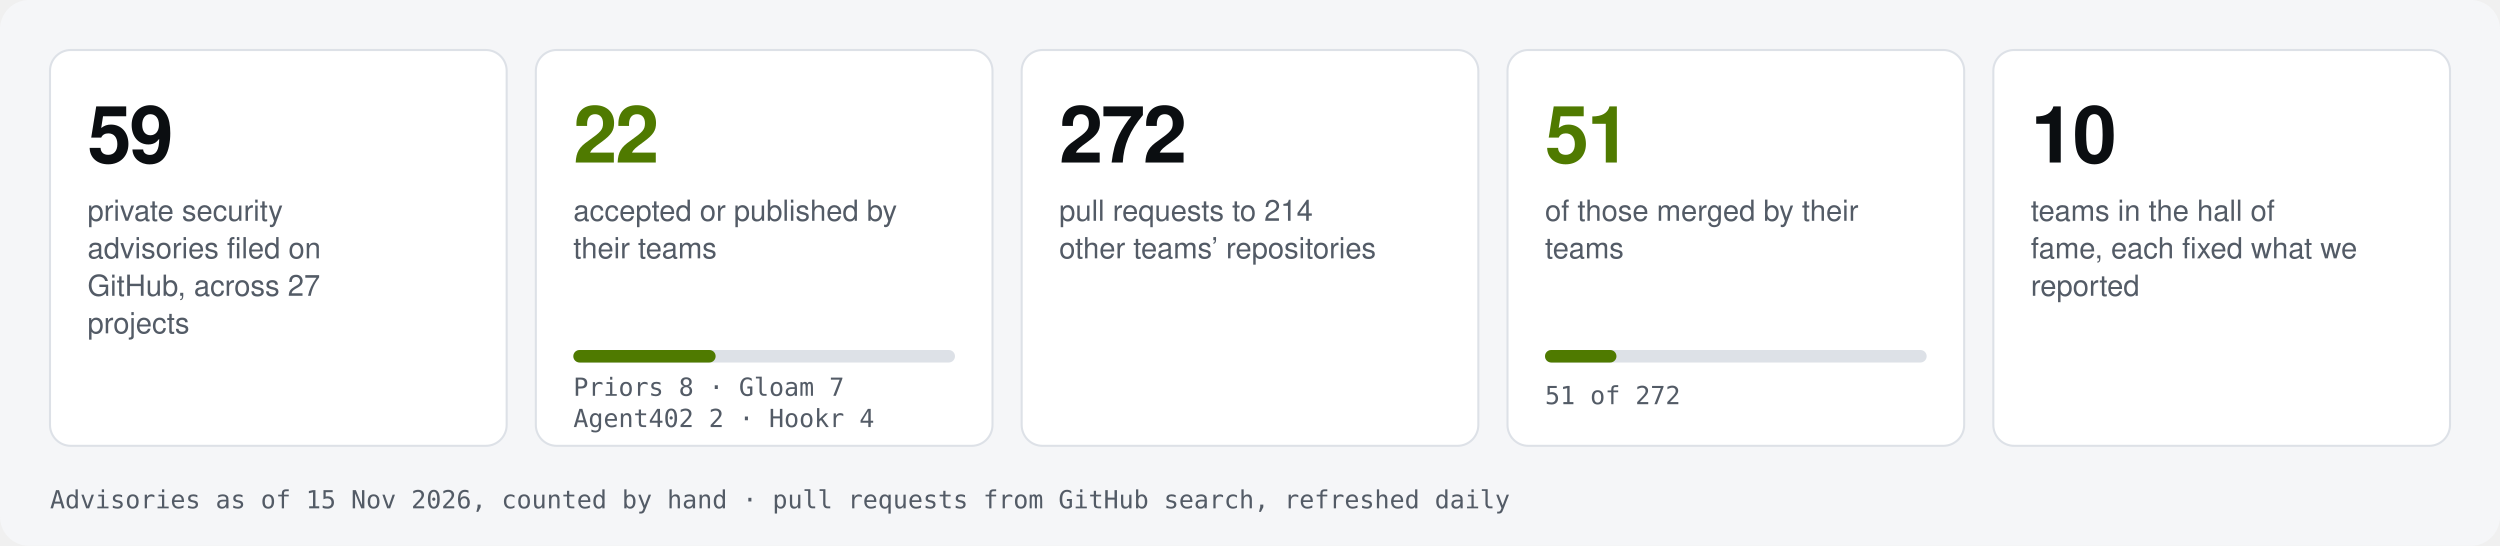
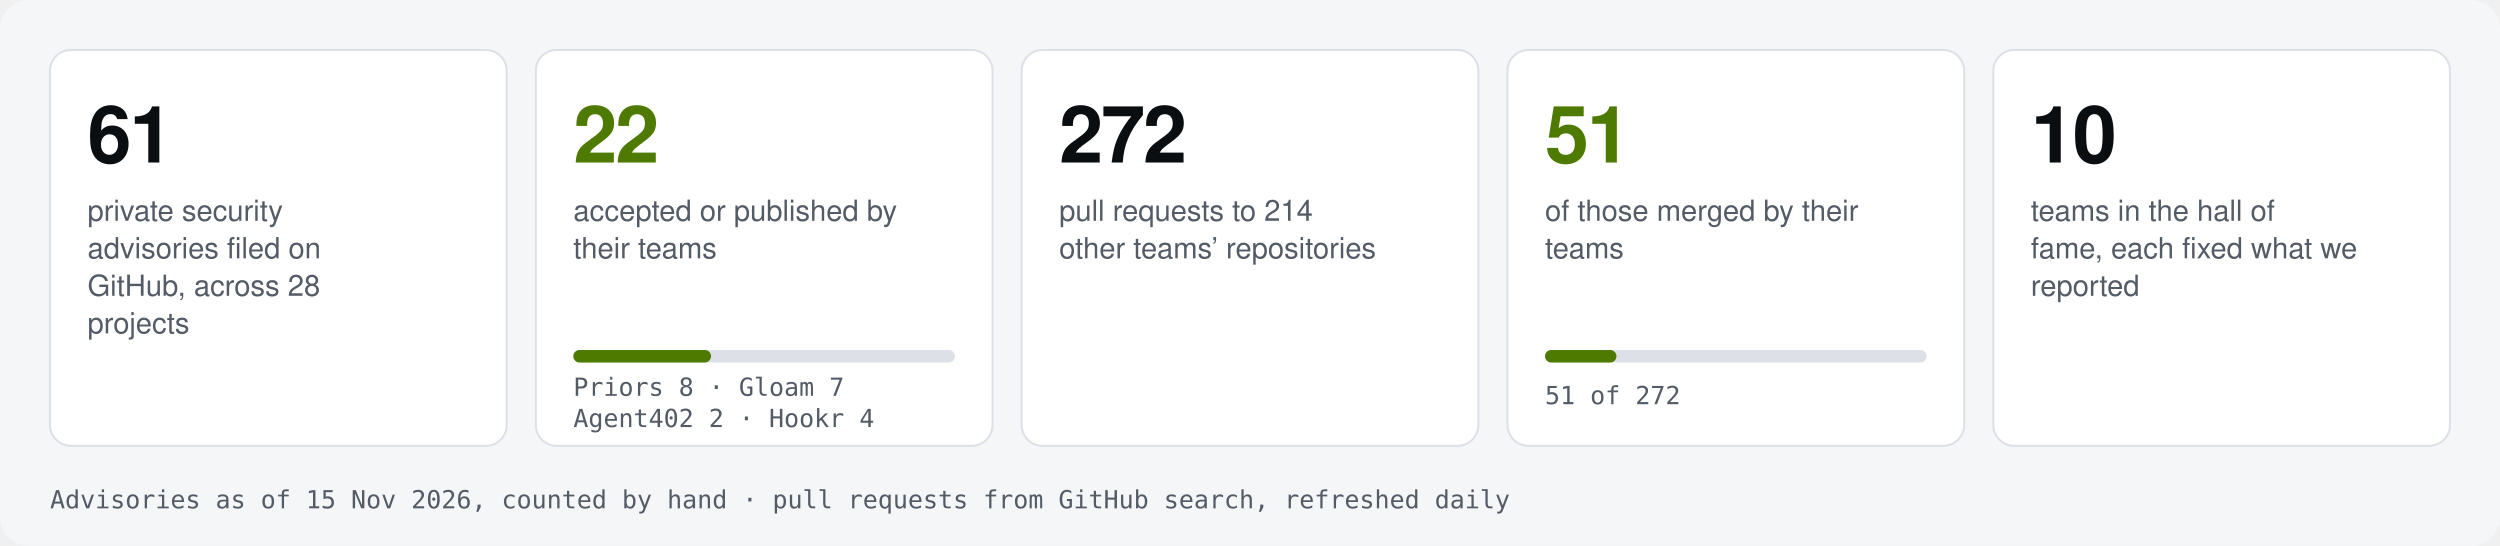
- <svg xmlns="http://www.w3.org/2000/svg" width="1200" height="262" viewBox="0 0 1200 262" role="img" aria-label="59 private security advisories filed on GitHub across 27 projects, 22 accepted or published; 272 pull requests to 214 other teams' repositories, 51 merged; 10 teams in the hall of fame">
+ <svg xmlns="http://www.w3.org/2000/svg" width="1200" height="262" viewBox="0 0 1200 262" role="img" aria-label="61 private security advisories filed on GitHub across 28 projects, 22 accepted or published; 272 pull requests to 214 other teams' repositories, 51 merged; 10 teams in the hall of fame">
  <style>.g{transform-box:fill-box;transform-origin:left;animation:grow 1.2s ease-out both}@keyframes grow{from{transform:scaleX(0)}}@media (prefers-reduced-motion: reduce){*{animation:none!important}}</style>
  <rect width="1200" height="262" rx="14" fill="#F5F6F8" />
  <g>
    <rect x="24.0" y="24" width="219.2" height="190" rx="10" fill="#FFFFFF" stroke="#DDE1E7" />
-     <text x="42.0" y="78" font-family="-apple-system,BlinkMacSystemFont,'Segoe UI',Helvetica,Arial,sans-serif" font-size="38" font-weight="700" letter-spacing="-1" fill="#0B0E11">59</text>
+     <text x="42.0" y="78" font-family="-apple-system,BlinkMacSystemFont,'Segoe UI',Helvetica,Arial,sans-serif" font-size="38" font-weight="700" letter-spacing="-1" fill="#0B0E11">61</text>
    <text x="42.0" y="106" text-anchor="start" font-family="-apple-system,BlinkMacSystemFont,'Segoe UI',Helvetica,Arial,sans-serif" font-size="14" font-weight="400" fill="#535B66">private security</text>
    <text x="42.0" y="124" text-anchor="start" font-family="-apple-system,BlinkMacSystemFont,'Segoe UI',Helvetica,Arial,sans-serif" font-size="14" font-weight="400" fill="#535B66">advisories filed on</text>
-     <text x="42.0" y="142" text-anchor="start" font-family="-apple-system,BlinkMacSystemFont,'Segoe UI',Helvetica,Arial,sans-serif" font-size="14" font-weight="400" fill="#535B66">GitHub, across 27</text>
+     <text x="42.0" y="142" text-anchor="start" font-family="-apple-system,BlinkMacSystemFont,'Segoe UI',Helvetica,Arial,sans-serif" font-size="14" font-weight="400" fill="#535B66">GitHub, across 28</text>
    <text x="42.0" y="160" text-anchor="start" font-family="-apple-system,BlinkMacSystemFont,'Segoe UI',Helvetica,Arial,sans-serif" font-size="14" font-weight="400" fill="#535B66">projects</text>
  </g>
  <g>
    <rect x="257.2" y="24" width="219.2" height="190" rx="10" fill="#FFFFFF" stroke="#DDE1E7" />
    <text x="275.2" y="78" font-family="-apple-system,BlinkMacSystemFont,'Segoe UI',Helvetica,Arial,sans-serif" font-size="38" font-weight="700" letter-spacing="-1" fill="#4F7A00">22</text>
    <text x="275.2" y="106" text-anchor="start" font-family="-apple-system,BlinkMacSystemFont,'Segoe UI',Helvetica,Arial,sans-serif" font-size="14" font-weight="400" fill="#535B66">accepted or published by</text>
    <text x="275.2" y="124" text-anchor="start" font-family="-apple-system,BlinkMacSystemFont,'Segoe UI',Helvetica,Arial,sans-serif" font-size="14" font-weight="400" fill="#535B66">their teams</text>
    <rect x="275.2" y="168" width="183.2" height="6" rx="3" fill="#DDE1E7" />
-     <rect class="g" style="animation-delay:0.35s" x="275.2" y="168" width="68.3" height="6" rx="3" fill="#4F7A00" />
+     <rect class="g" style="animation-delay:0.35s" x="275.2" y="168" width="66.1" height="6" rx="3" fill="#4F7A00" />
    <text x="275.2" y="190" font-family="ui-monospace,SFMono-Regular,'SF Mono',Menlo,Consolas,monospace" font-size="12" fill="#535B66">Priors 8 · Gloam 7</text>
    <text x="275.2" y="205" font-family="ui-monospace,SFMono-Regular,'SF Mono',Menlo,Consolas,monospace" font-size="12" fill="#535B66">Agent402 2 · Hookr 4</text>
  </g>
  <g>
    <rect x="490.4" y="24" width="219.2" height="190" rx="10" fill="#FFFFFF" stroke="#DDE1E7" />
    <text x="508.4" y="78" font-family="-apple-system,BlinkMacSystemFont,'Segoe UI',Helvetica,Arial,sans-serif" font-size="38" font-weight="700" letter-spacing="-1" fill="#0B0E11">272</text>
    <text x="508.4" y="106" text-anchor="start" font-family="-apple-system,BlinkMacSystemFont,'Segoe UI',Helvetica,Arial,sans-serif" font-size="14" font-weight="400" fill="#535B66">pull requests to 214</text>
    <text x="508.4" y="124" text-anchor="start" font-family="-apple-system,BlinkMacSystemFont,'Segoe UI',Helvetica,Arial,sans-serif" font-size="14" font-weight="400" fill="#535B66">other teams’ repositories</text>
  </g>
  <g>
    <rect x="723.6" y="24" width="219.2" height="190" rx="10" fill="#FFFFFF" stroke="#DDE1E7" />
    <text x="741.6" y="78" font-family="-apple-system,BlinkMacSystemFont,'Segoe UI',Helvetica,Arial,sans-serif" font-size="38" font-weight="700" letter-spacing="-1" fill="#4F7A00">51</text>
    <text x="741.6" y="106" text-anchor="start" font-family="-apple-system,BlinkMacSystemFont,'Segoe UI',Helvetica,Arial,sans-serif" font-size="14" font-weight="400" fill="#535B66">of those merged by their</text>
    <text x="741.6" y="124" text-anchor="start" font-family="-apple-system,BlinkMacSystemFont,'Segoe UI',Helvetica,Arial,sans-serif" font-size="14" font-weight="400" fill="#535B66">teams</text>
    <rect x="741.6" y="168" width="183.2" height="6" rx="3" fill="#DDE1E7" />
    <rect class="g" style="animation-delay:0.65s" x="741.6" y="168" width="34.3" height="6" rx="3" fill="#4F7A00" />
    <text x="741.6" y="194" font-family="ui-monospace,SFMono-Regular,'SF Mono',Menlo,Consolas,monospace" font-size="12" fill="#535B66">51 of 272</text>
  </g>
  <g>
    <rect x="956.8" y="24" width="219.2" height="190" rx="10" fill="#FFFFFF" stroke="#DDE1E7" />
    <text x="974.8" y="78" font-family="-apple-system,BlinkMacSystemFont,'Segoe UI',Helvetica,Arial,sans-serif" font-size="38" font-weight="700" letter-spacing="-1" fill="#0B0E11">10</text>
    <text x="974.8" y="106" text-anchor="start" font-family="-apple-system,BlinkMacSystemFont,'Segoe UI',Helvetica,Arial,sans-serif" font-size="14" font-weight="400" fill="#535B66">teams in the hall of</text>
    <text x="974.8" y="124" text-anchor="start" font-family="-apple-system,BlinkMacSystemFont,'Segoe UI',Helvetica,Arial,sans-serif" font-size="14" font-weight="400" fill="#535B66">fame, each fixed what we</text>
    <text x="974.8" y="142" text-anchor="start" font-family="-apple-system,BlinkMacSystemFont,'Segoe UI',Helvetica,Arial,sans-serif" font-size="14" font-weight="400" fill="#535B66">reported</text>
  </g>
  <text x="24" y="244" font-family="ui-monospace,SFMono-Regular,'SF Mono',Menlo,Consolas,monospace" font-size="12" fill="#535B66">Advisories as of 15 Nov 2026, counted by hand · pull requests from GitHub search, refreshed daily</text>
</svg>
